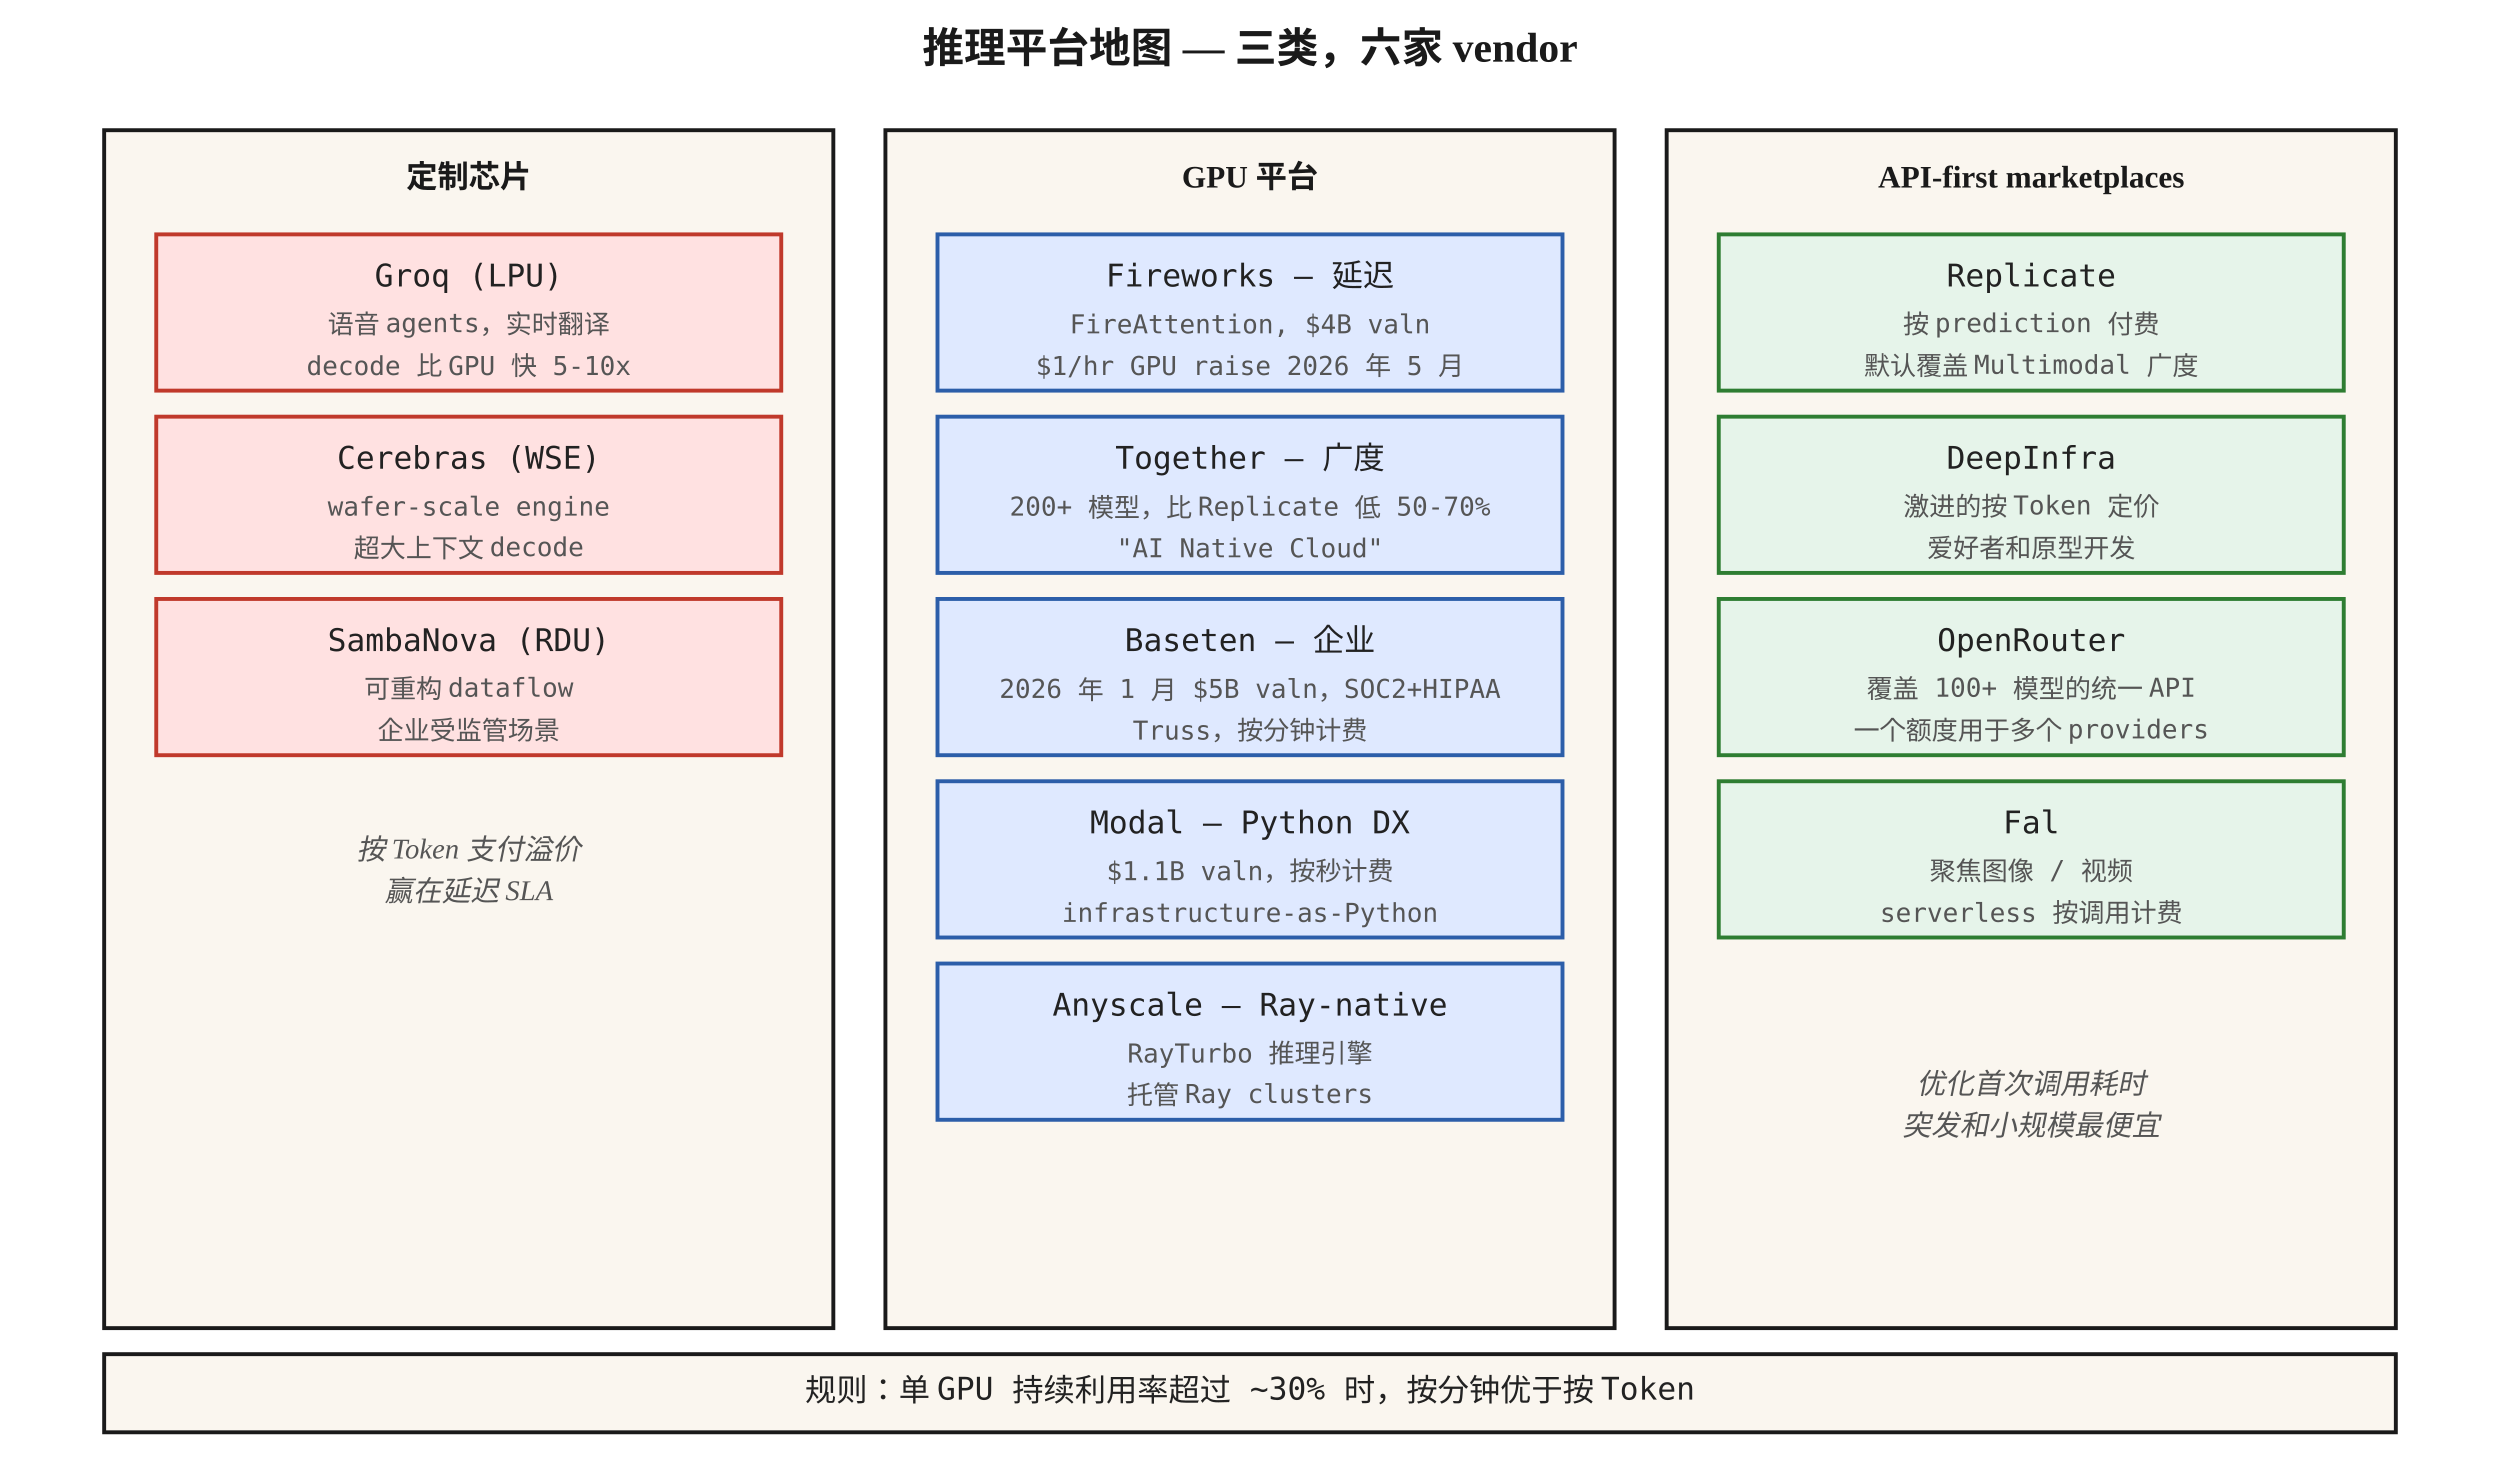
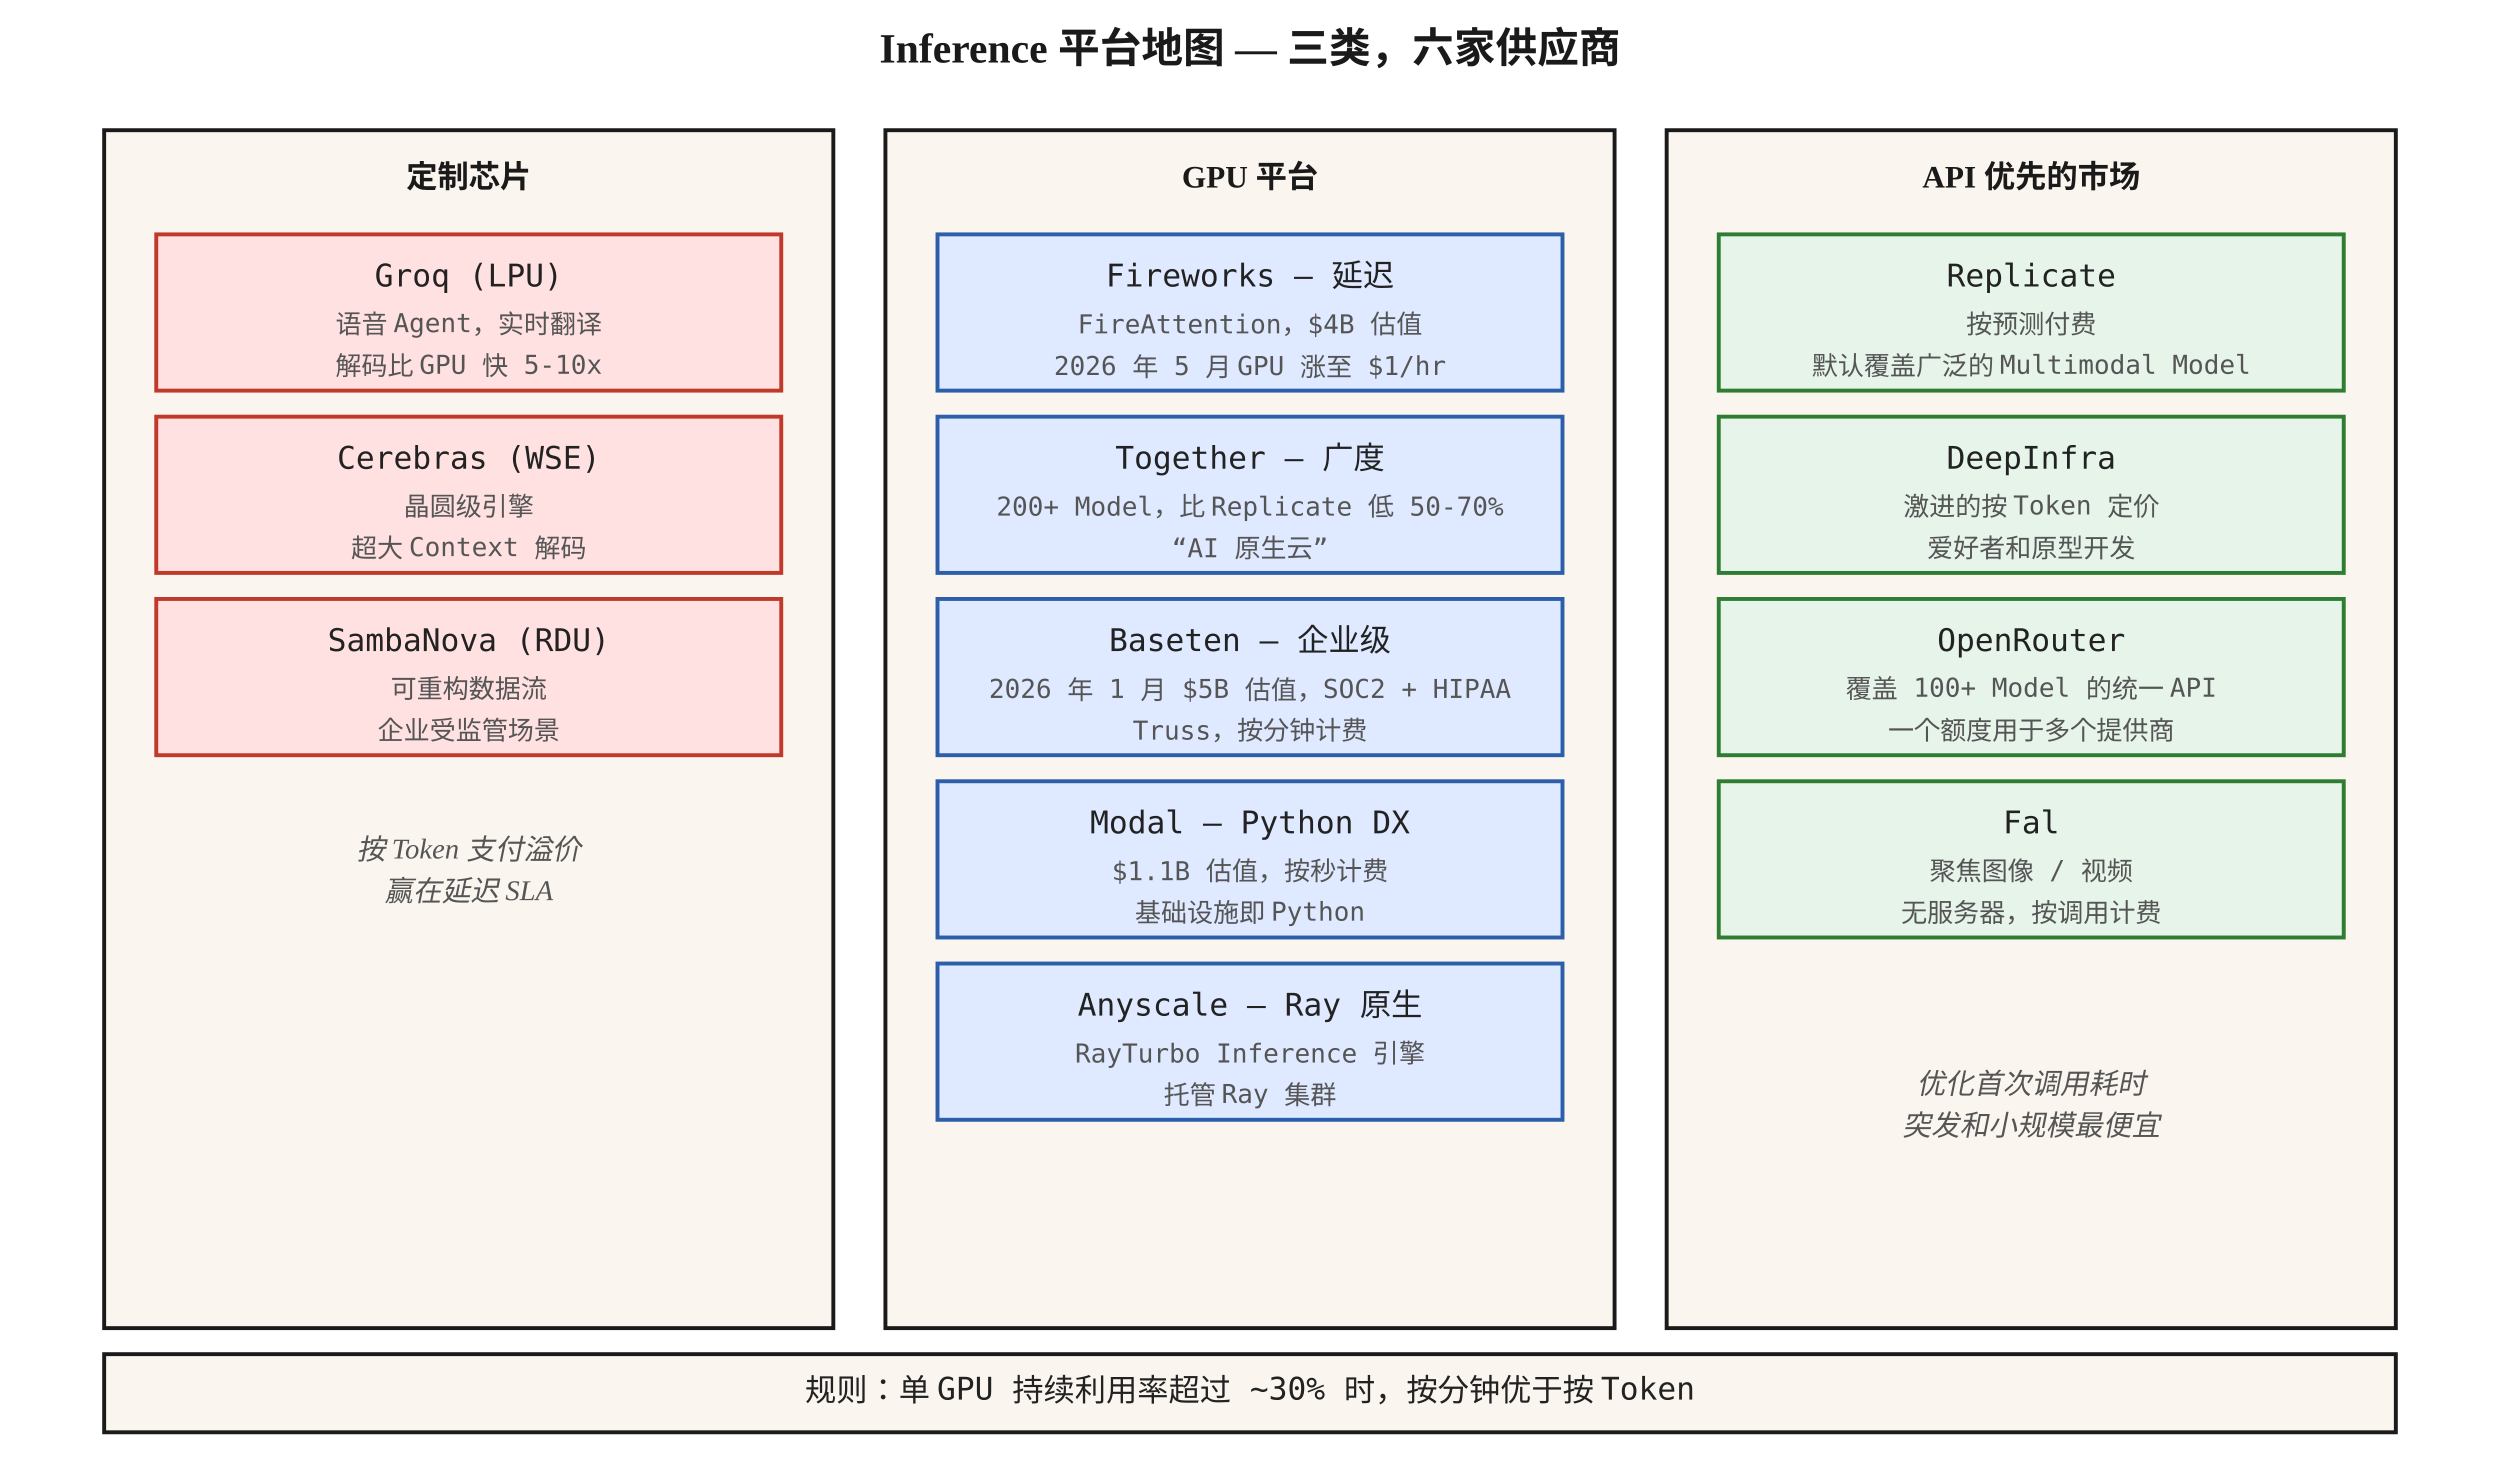
<svg xmlns="http://www.w3.org/2000/svg" viewBox="0 0 960 560" font-family="Georgia, 'Times New Roman', serif">
  <defs>
    <style>
      .box { fill: #faf6ef; stroke: #1a1a1a; stroke-width: 1.5; }
      .silicon { fill: #ffe1e1; stroke: #c0392b; stroke-width: 1.5; }
      .gpu { fill: #dfe9ff; stroke: #2c5ea9; stroke-width: 1.5; }
      .api { fill: #e6f4ea; stroke: #2e7d32; stroke-width: 1.5; }
      .title { font-size: 16px; font-weight: 700; fill: #1a1a1a; }
      .head { font-size: 12px; font-weight: 700; fill: #1a1a1a; }
      .step { font-size: 12px; font-family: 'Menlo', monospace; fill: #222; }
      .small { font-size: 10px; font-family: 'Menlo', monospace; fill: #555; }
      .caption { font-size: 11px; fill: #555; font-style: italic; }
    </style>
  </defs>
-   <text x="480" y="24" text-anchor="middle" class="title">推理平台地图 — 三类，六家 vendor</text>
+   <text x="480" y="24" text-anchor="middle" class="title">Inference 平台地图 — 三类，六家供应商</text>
  <rect x="40" y="50" width="280" height="460" class="box" />
  <text x="180" y="72" text-anchor="middle" class="head">定制芯片</text>
  <rect x="60" y="90" width="240" height="60" class="silicon" />
  <text x="180" y="110" text-anchor="middle" class="step">Groq (LPU)</text>
-   <text x="180" y="128" text-anchor="middle" class="small">语音 agents，实时翻译</text>
-   <text x="180" y="144" text-anchor="middle" class="small">decode 比 GPU 快 5-10x</text>
+   <text x="180" y="128" text-anchor="middle" class="small">语音 Agent，实时翻译</text>
+   <text x="180" y="144" text-anchor="middle" class="small">解码比 GPU 快 5-10x</text>
  <rect x="60" y="160" width="240" height="60" class="silicon" />
  <text x="180" y="180" text-anchor="middle" class="step">Cerebras (WSE)</text>
-   <text x="180" y="198" text-anchor="middle" class="small">wafer-scale engine</text>
-   <text x="180" y="214" text-anchor="middle" class="small">超大上下文 decode</text>
+   <text x="180" y="198" text-anchor="middle" class="small">晶圆级引擎</text>
+   <text x="180" y="214" text-anchor="middle" class="small">超大 Context 解码</text>
  <rect x="60" y="230" width="240" height="60" class="silicon" />
  <text x="180" y="250" text-anchor="middle" class="step">SambaNova (RDU)</text>
-   <text x="180" y="268" text-anchor="middle" class="small">可重构 dataflow</text>
+   <text x="180" y="268" text-anchor="middle" class="small">可重构数据流</text>
  <text x="180" y="284" text-anchor="middle" class="small">企业受监管场景</text>
  <text x="180" y="330" text-anchor="middle" class="caption">按 Token 支付溢价</text>
  <text x="180" y="346" text-anchor="middle" class="caption">赢在延迟 SLA</text>
  <rect x="340" y="50" width="280" height="460" class="box" />
  <text x="480" y="72" text-anchor="middle" class="head">GPU 平台</text>
  <rect x="360" y="90" width="240" height="60" class="gpu" />
  <text x="480" y="110" text-anchor="middle" class="step">Fireworks — 延迟</text>
-   <text x="480" y="128" text-anchor="middle" class="small">FireAttention, $4B valn</text>
-   <text x="480" y="144" text-anchor="middle" class="small">$1/hr GPU raise 2026 年 5 月</text>
+   <text x="480" y="128" text-anchor="middle" class="small">FireAttention，$4B 估值</text>
+   <text x="480" y="144" text-anchor="middle" class="small">2026 年 5 月 GPU 涨至 $1/hr</text>
  <rect x="360" y="160" width="240" height="60" class="gpu" />
  <text x="480" y="180" text-anchor="middle" class="step">Together — 广度</text>
-   <text x="480" y="198" text-anchor="middle" class="small">200+ 模型，比 Replicate 低 50-70%</text>
-   <text x="480" y="214" text-anchor="middle" class="small">"AI Native Cloud"</text>
+   <text x="480" y="198" text-anchor="middle" class="small">200+ Model，比 Replicate 低 50-70%</text>
+   <text x="480" y="214" text-anchor="middle" class="small">“AI 原生云”</text>
  <rect x="360" y="230" width="240" height="60" class="gpu" />
-   <text x="480" y="250" text-anchor="middle" class="step">Baseten — 企业</text>
-   <text x="480" y="268" text-anchor="middle" class="small">2026 年 1 月 $5B valn，SOC2+HIPAA</text>
+   <text x="480" y="250" text-anchor="middle" class="step">Baseten — 企业级</text>
+   <text x="480" y="268" text-anchor="middle" class="small">2026 年 1 月 $5B 估值，SOC2 + HIPAA</text>
  <text x="480" y="284" text-anchor="middle" class="small">Truss，按分钟计费</text>
  <rect x="360" y="300" width="240" height="60" class="gpu" />
  <text x="480" y="320" text-anchor="middle" class="step">Modal — Python DX</text>
-   <text x="480" y="338" text-anchor="middle" class="small">$1.1B valn，按秒计费</text>
-   <text x="480" y="354" text-anchor="middle" class="small">infrastructure-as-Python</text>
+   <text x="480" y="338" text-anchor="middle" class="small">$1.1B 估值，按秒计费</text>
+   <text x="480" y="354" text-anchor="middle" class="small">基础设施即 Python</text>
  <rect x="360" y="370" width="240" height="60" class="gpu" />
-   <text x="480" y="390" text-anchor="middle" class="step">Anyscale — Ray-native</text>
-   <text x="480" y="408" text-anchor="middle" class="small">RayTurbo 推理引擎</text>
-   <text x="480" y="424" text-anchor="middle" class="small">托管 Ray clusters</text>
+   <text x="480" y="390" text-anchor="middle" class="step">Anyscale — Ray 原生</text>
+   <text x="480" y="408" text-anchor="middle" class="small">RayTurbo Inference 引擎</text>
+   <text x="480" y="424" text-anchor="middle" class="small">托管 Ray 集群</text>
  <rect x="640" y="50" width="280" height="460" class="box" />
-   <text x="780" y="72" text-anchor="middle" class="head">API-first marketplaces</text>
+   <text x="780" y="72" text-anchor="middle" class="head">API 优先的市场</text>
  <rect x="660" y="90" width="240" height="60" class="api" />
  <text x="780" y="110" text-anchor="middle" class="step">Replicate</text>
-   <text x="780" y="128" text-anchor="middle" class="small">按 prediction 付费</text>
-   <text x="780" y="144" text-anchor="middle" class="small">默认覆盖 Multimodal 广度</text>
+   <text x="780" y="128" text-anchor="middle" class="small">按预测付费</text>
+   <text x="780" y="144" text-anchor="middle" class="small">默认覆盖广泛的 Multimodal Model</text>
  <rect x="660" y="160" width="240" height="60" class="api" />
  <text x="780" y="180" text-anchor="middle" class="step">DeepInfra</text>
  <text x="780" y="198" text-anchor="middle" class="small">激进的按 Token 定价</text>
  <text x="780" y="214" text-anchor="middle" class="small">爱好者和原型开发</text>
  <rect x="660" y="230" width="240" height="60" class="api" />
  <text x="780" y="250" text-anchor="middle" class="step">OpenRouter</text>
-   <text x="780" y="268" text-anchor="middle" class="small">覆盖 100+ 模型的统一 API</text>
-   <text x="780" y="284" text-anchor="middle" class="small">一个额度用于多个 providers</text>
+   <text x="780" y="268" text-anchor="middle" class="small">覆盖 100+ Model 的统一 API</text>
+   <text x="780" y="284" text-anchor="middle" class="small">一个额度用于多个提供商</text>
  <rect x="660" y="300" width="240" height="60" class="api" />
  <text x="780" y="320" text-anchor="middle" class="step">Fal</text>
  <text x="780" y="338" text-anchor="middle" class="small">聚焦图像 / 视频</text>
-   <text x="780" y="354" text-anchor="middle" class="small">serverless 按调用计费</text>
+   <text x="780" y="354" text-anchor="middle" class="small">无服务器，按调用计费</text>
  <text x="780" y="420" text-anchor="middle" class="caption">优化首次调用耗时</text>
  <text x="780" y="436" text-anchor="middle" class="caption">突发和小规模最便宜</text>
  <rect x="40" y="520" width="880" height="30" class="box" />
  <text x="480" y="538" text-anchor="middle" class="step">规则：单 GPU 持续利用率超过 ~30% 时，按分钟优于按 Token</text>
</svg>
